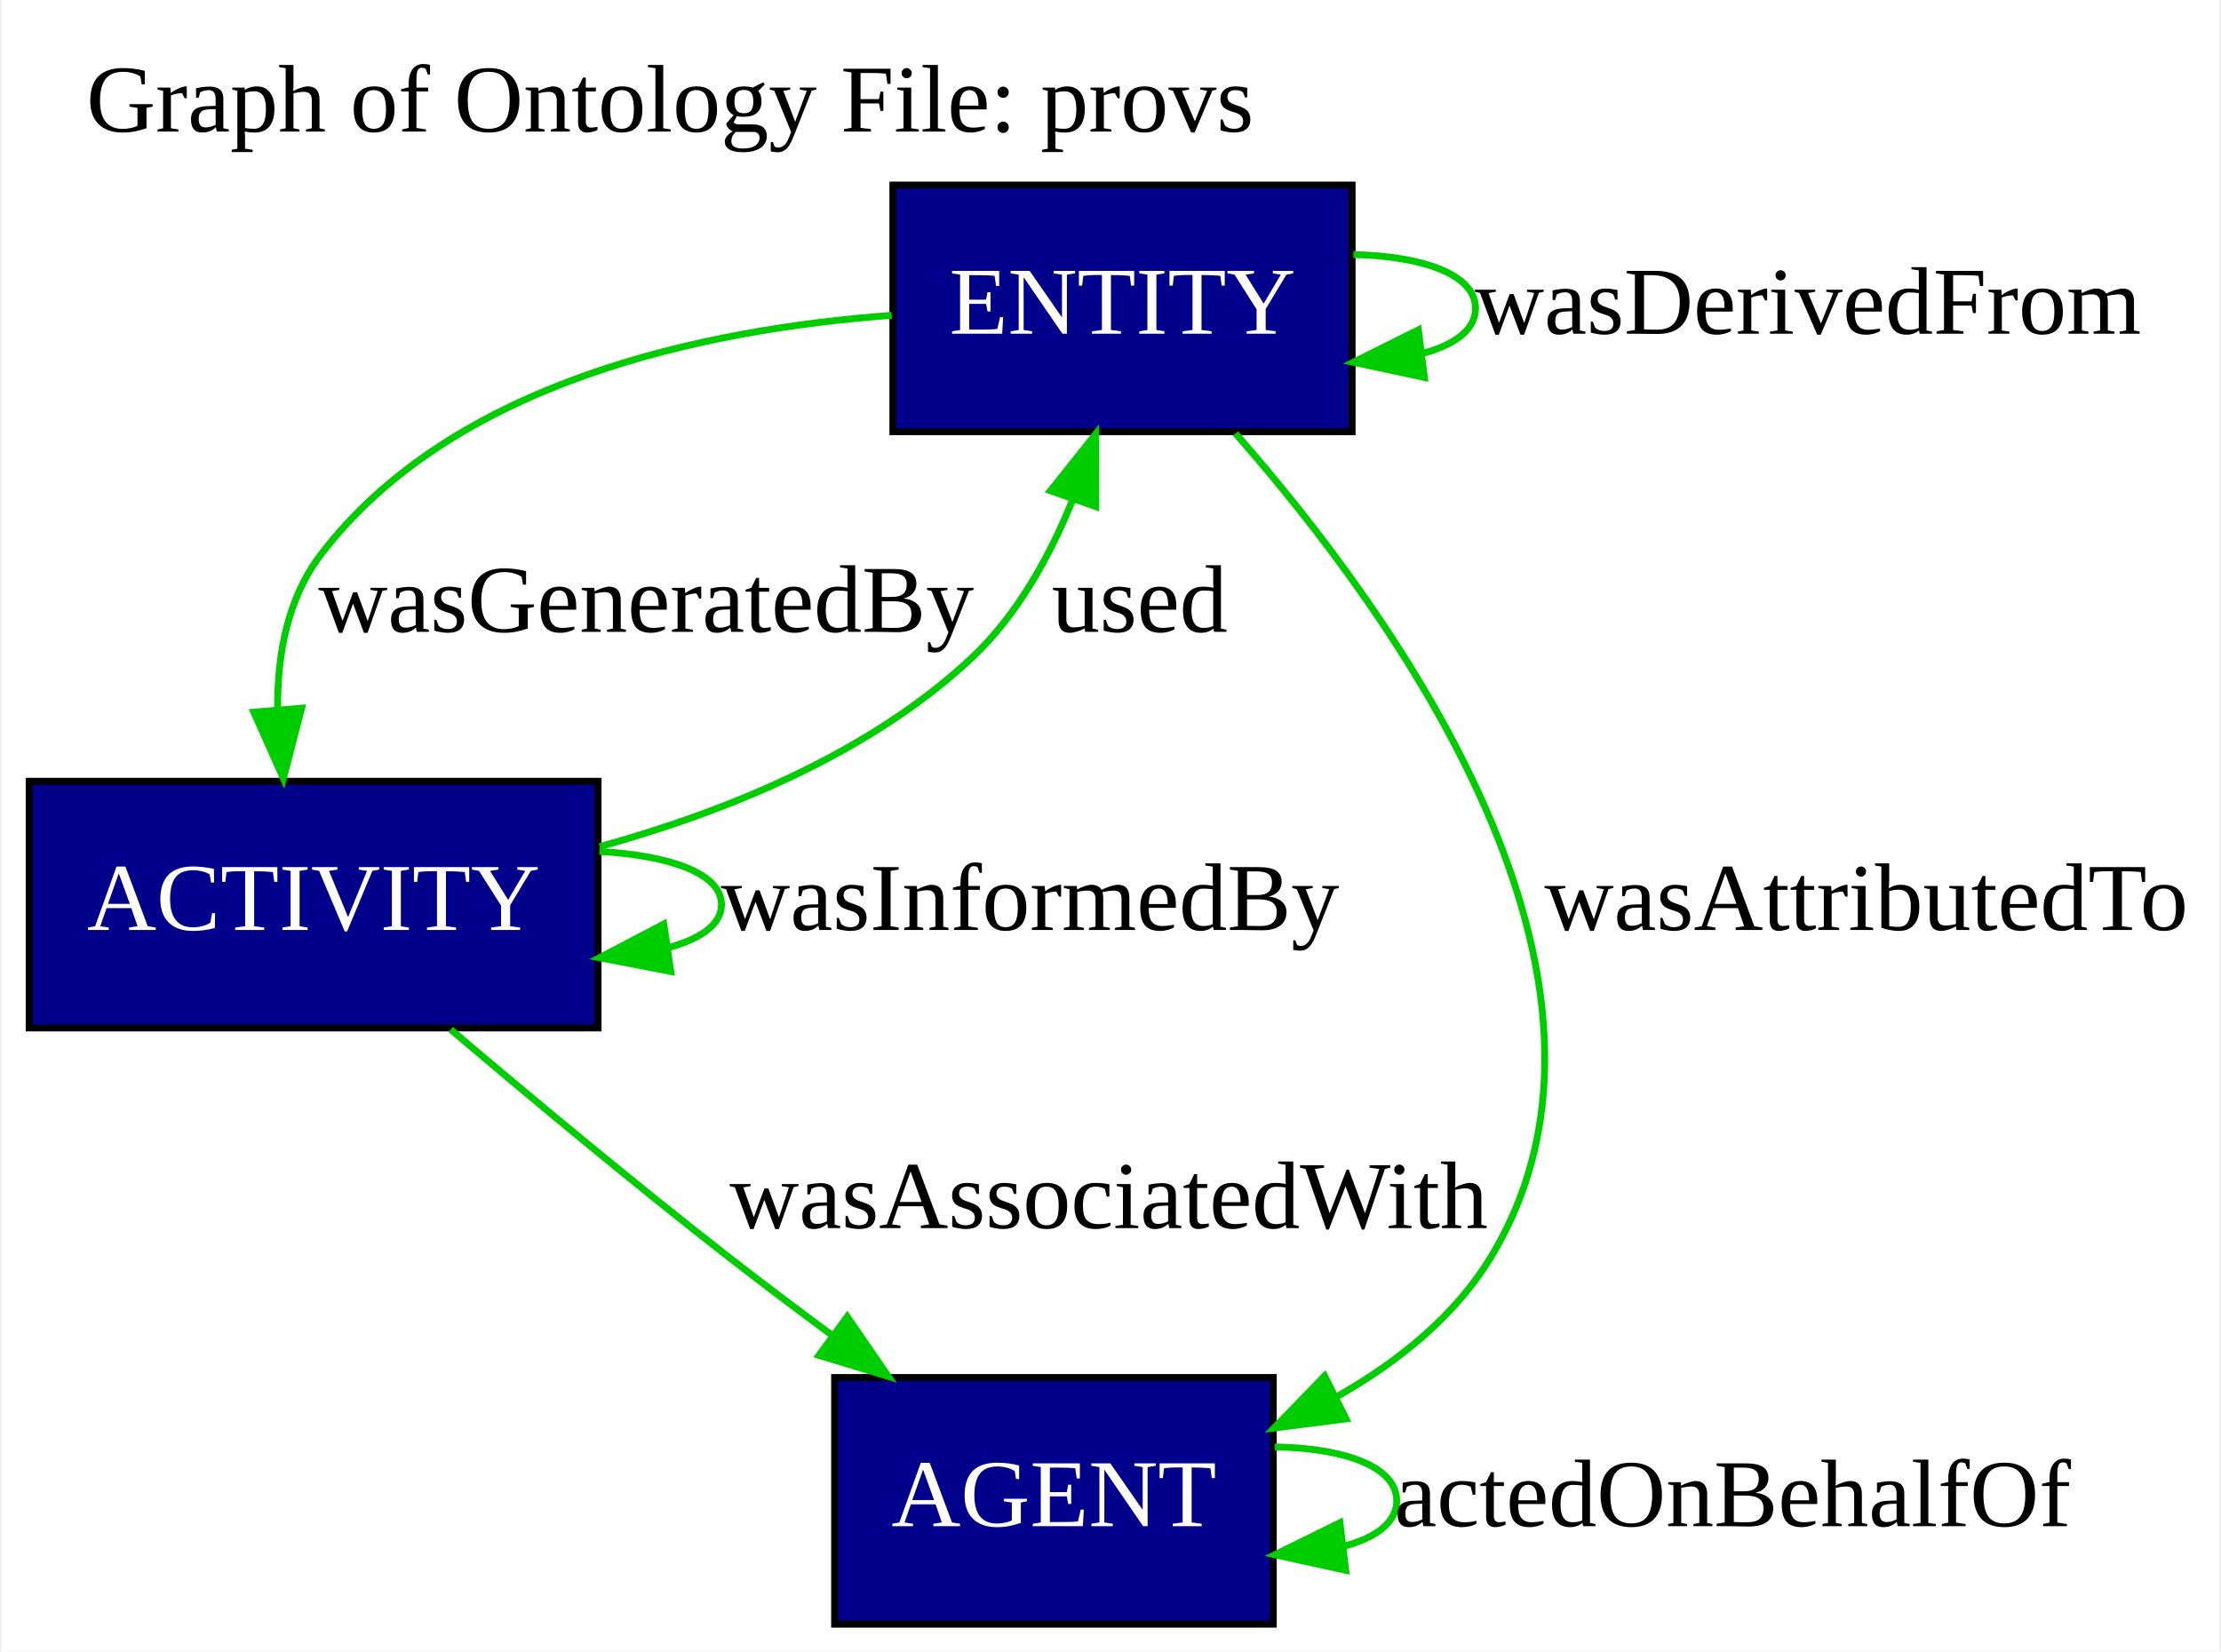
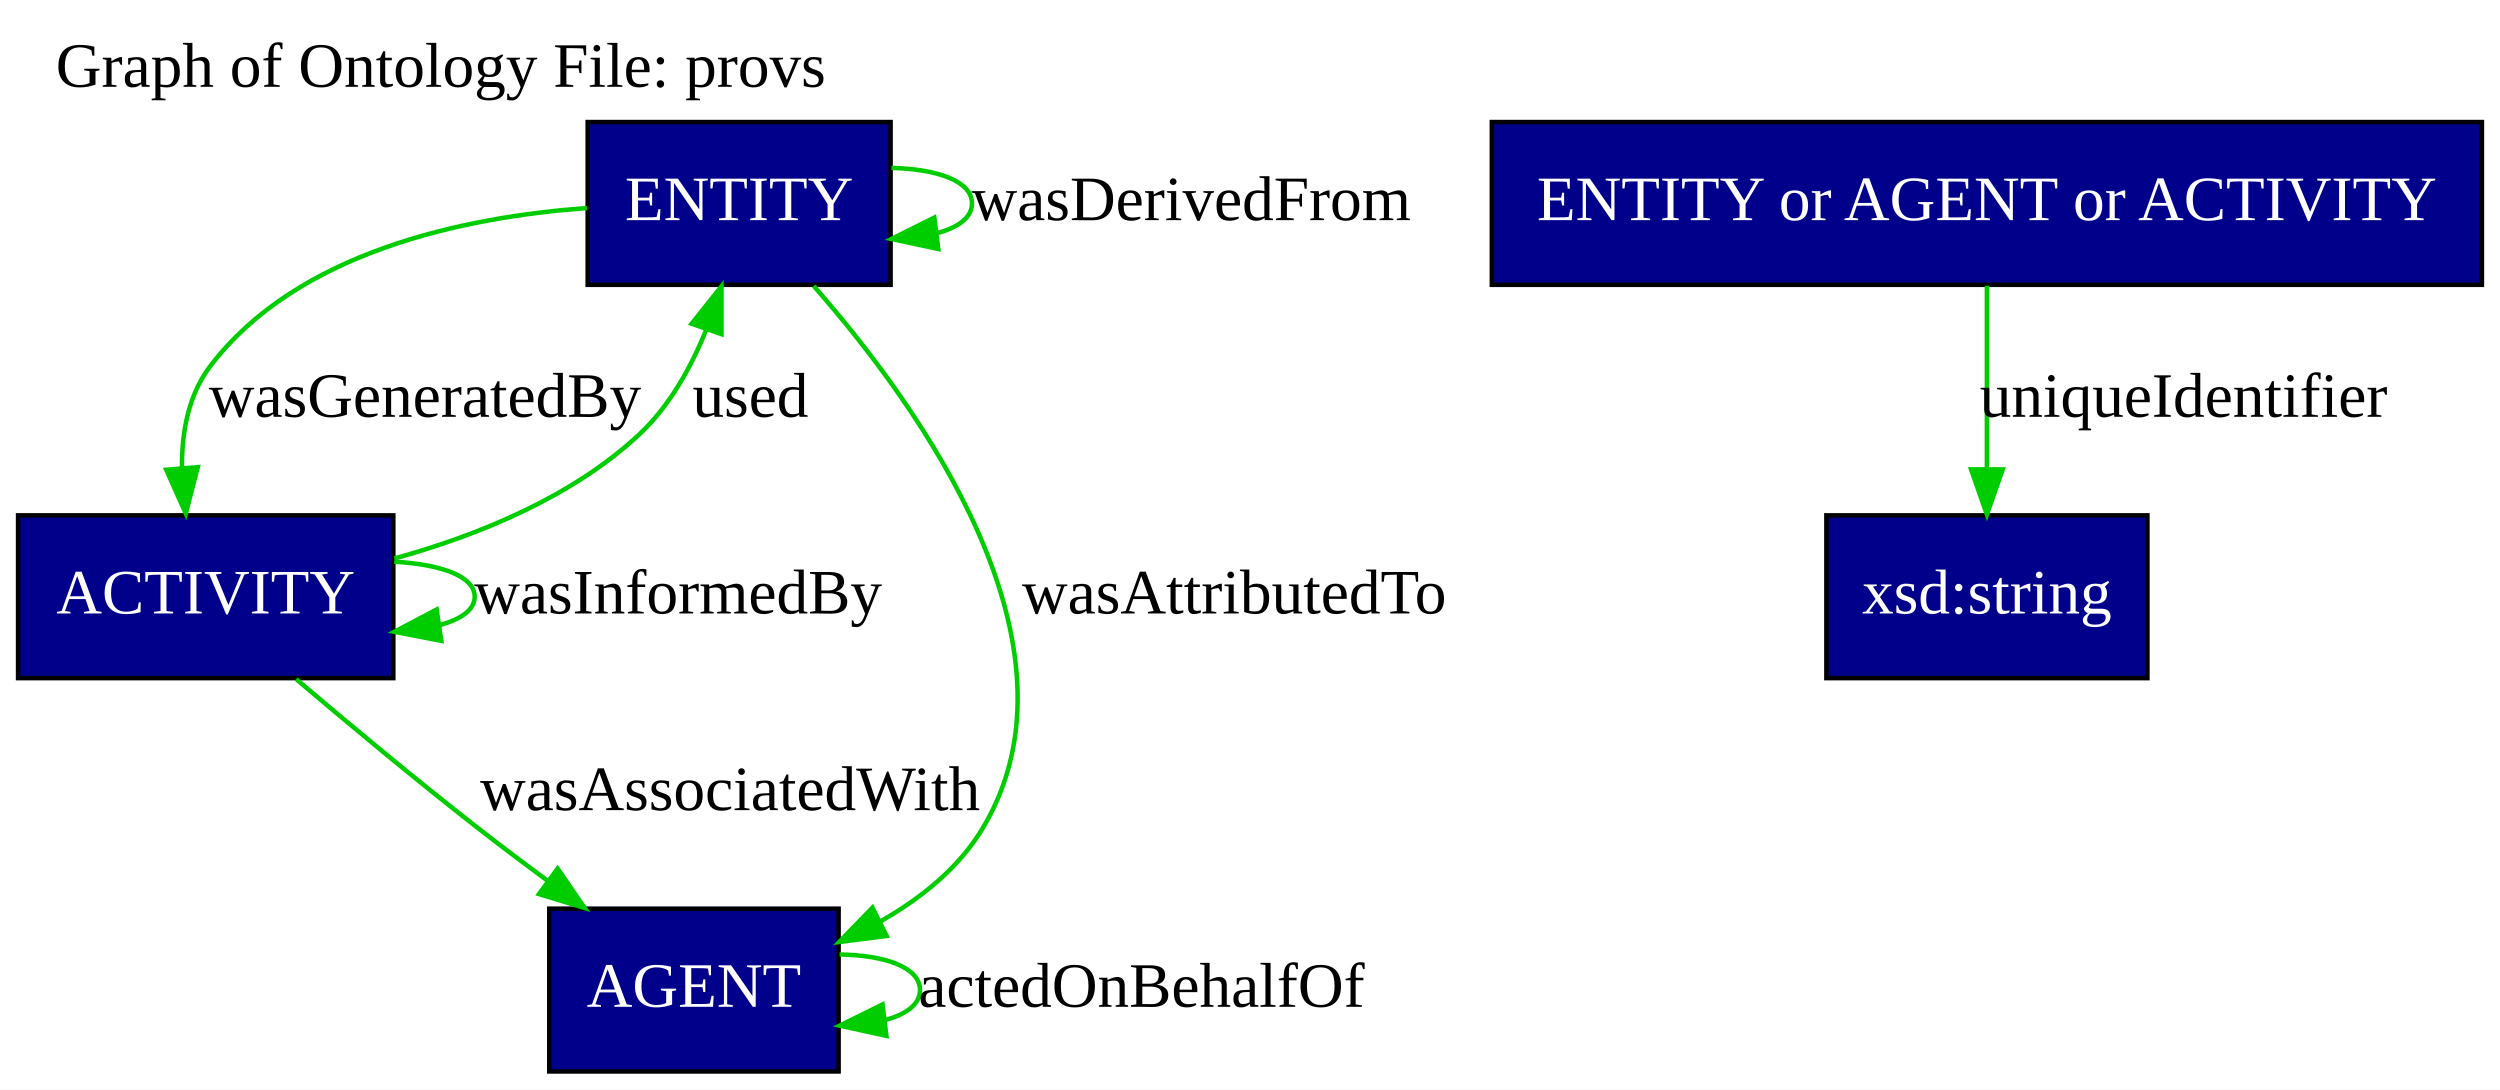
- <svg xmlns="http://www.w3.org/2000/svg" width="324pt" height="241pt" viewBox="0.00 0.00 323.50 241.00">
+ <svg xmlns="http://www.w3.org/2000/svg" xmlns:xlink="http://www.w3.org/1999/xlink" width="553pt" height="241pt" viewBox="0.00 0.00 553.00 241.00">
  <g id="graph0" class="graph" transform="scale(1 1) rotate(0) translate(4 237)">
-     <polygon fill="white" stroke="none" points="-4,4 -4,-237 319.5,-237 319.5,4 -4,4" />
+     <polygon fill="white" stroke="none" points="-4,4 -4,-237 549,-237 549,4 -4,4" />
    <text text-anchor="middle" x="93.5" y="-217.8" font-family="Times New Roman,serif" font-size="14.00">Graph of Ontology File: provs</text>
    <g id="node1" class="node">
      <polygon fill="#00008b" stroke="black" points="193,-210 126,-210 126,-174 193,-174 193,-210" />
      <text text-anchor="middle" x="159.5" y="-188.3" font-family="Times New Roman,serif" font-size="14.00" fill="white">ENTITY</text>
    </g>
    <g id="edge4" class="edge">
      <path fill="none" stroke="#00cd00" d="M193.181,-199.858C203.202,-199.623 211,-197.004 211,-192 211,-188.873 207.954,-186.677 203.223,-185.412" />
      <polygon fill="#00cd00" stroke="#00cd00" points="203.542,-181.925 193.181,-184.142 202.663,-188.869 203.542,-181.925" />
      <text text-anchor="middle" x="259.5" y="-188.3" font-family="Times New Roman,serif" font-size="14.00">wasDerivedFrom</text>
    </g>
    <g id="node2" class="node">
      <polygon fill="#00008b" stroke="black" points="83,-123 0,-123 0,-87 83,-87 83,-123" />
      <text text-anchor="middle" x="41.5" y="-101.3" font-family="Times New Roman,serif" font-size="14.00" fill="white">ACTIVITY</text>
    </g>
    <g id="edge1" class="edge">
      <path fill="none" stroke="#00cd00" d="M125.834,-190.989C98.609,-188.982 61.748,-181.317 42.5,-156 37.677,-149.657 36.184,-141.435 36.253,-133.497" />
      <polygon fill="#00cd00" stroke="#00cd00" points="39.751,-133.663 37.094,-123.407 32.775,-133.081 39.751,-133.663" />
      <text text-anchor="middle" x="90" y="-144.8" font-family="Times New Roman,serif" font-size="14.00">wasGeneratedBy</text>
    </g>
    <g id="node3" class="node">
      <polygon fill="#00008b" stroke="black" points="181.5,-36 117.5,-36 117.5,-0 181.5,-0 181.5,-36" />
      <text text-anchor="middle" x="149.5" y="-14.3" font-family="Times New Roman,serif" font-size="14.00" fill="white">AGENT</text>
    </g>
    <g id="edge2" class="edge">
      <path fill="none" stroke="#00cd00" d="M175.989,-173.75C199.514,-146.959 237.36,-94.244 213.5,-54 208.22,-45.095 199.786,-38.308 190.75,-33.194" />
      <polygon fill="#00cd00" stroke="#00cd00" points="192.118,-29.965 181.609,-28.622 188.987,-36.226 192.118,-29.965" />
-       <text text-anchor="middle" x="268" y="-101.3" font-family="Times New Roman,serif" font-size="14.00">wasAttributedTo</text>
+       <text text-anchor="middle" x="269" y="-101.3" font-family="Times New Roman,serif" font-size="14.00">wasAttributedTo</text>
    </g>
    <g id="edge7" class="edge">
      <path fill="none" stroke="#00cd00" d="M83.24,-113.461C101.73,-118.57 122.614,-127.05 137.5,-141 144.165,-147.246 148.929,-155.869 152.279,-164.197" />
      <polygon fill="#00cd00" stroke="#00cd00" points="148.988,-165.391 155.591,-173.677 155.597,-163.082 148.988,-165.391" />
      <text text-anchor="middle" x="162" y="-144.8" font-family="Times New Roman,serif" font-size="14.00">used</text>
    </g>
    <g id="edge3" class="edge">
      <path fill="none" stroke="#00cd00" d="M83.205,-112.752C93.408,-112.178 101,-109.594 101,-105 101,-102.129 98.034,-100.043 93.319,-98.742" />
      <polygon fill="#00cd00" stroke="#00cd00" points="93.609,-95.247 83.205,-97.248 92.586,-102.172 93.609,-95.247" />
      <text text-anchor="middle" x="146" y="-101.3" font-family="Times New Roman,serif" font-size="14.00">wasInformedBy</text>
    </g>
    <g id="edge5" class="edge">
      <path fill="none" stroke="#00cd00" d="M61.508,-86.775C73.049,-76.979 87.921,-64.591 101.5,-54 106.517,-50.087 111.903,-46.028 117.189,-42.12" />
      <polygon fill="#00cd00" stroke="#00cd00" points="119.346,-44.878 125.346,-36.146 115.21,-39.231 119.346,-44.878" />
      <text text-anchor="middle" x="157.5" y="-57.8" font-family="Times New Roman,serif" font-size="14.00">wasAssociatedWith</text>
    </g>
    <g id="edge6" class="edge">
      <path fill="none" stroke="#00cd00" d="M181.72,-25.867C191.679,-25.708 199.5,-23.086 199.5,-18 199.5,-14.821 196.445,-12.605 191.722,-11.351" />
      <polygon fill="#00cd00" stroke="#00cd00" points="192.07,-7.867 181.72,-10.133 191.224,-14.816 192.07,-7.867" />
      <text text-anchor="middle" x="248.5" y="-14.3" font-family="Times New Roman,serif" font-size="14.00">actedOnBehalfOf</text>
    </g>
+     <g id="node4" class="node">
+       <polygon fill="#00008b" stroke="black" points="545,-210 326,-210 326,-174 545,-174 545,-210" />
+       <text text-anchor="middle" x="435.5" y="-188.3" font-family="Times New Roman,serif" font-size="14.00" fill="white">ENTITY or AGENT or ACTIVITY</text>
+     </g>
+     <g id="node5" class="node">
+       <g id="a_node5">
+         <a xlink:href="file:///C:/sadl/git/RACK/RACK-Ontology/Graphs/XMLSchema.svg" xlink:title="xsd:string">
+           <polygon fill="#00008b" stroke="black" points="471,-123 400,-123 400,-87 471,-87 471,-123" />
+           <text text-anchor="middle" x="435.5" y="-101.3" font-family="Times New Roman,serif" font-size="14.00" fill="white">xsd:string</text>
+         </a>
+       </g>
+     </g>
+     <g id="edge8" class="edge">
+       <path fill="none" stroke="#00cd00" d="M435.5,-173.799C435.5,-162.163 435.5,-146.548 435.5,-133.237" />
+       <polygon fill="#00cd00" stroke="#00cd00" points="439,-133.175 435.5,-123.175 432,-133.175 439,-133.175" />
+       <text text-anchor="middle" x="479" y="-144.8" font-family="Times New Roman,serif" font-size="14.00">uniqueIdentifier</text>
+     </g>
  </g>
</svg>
